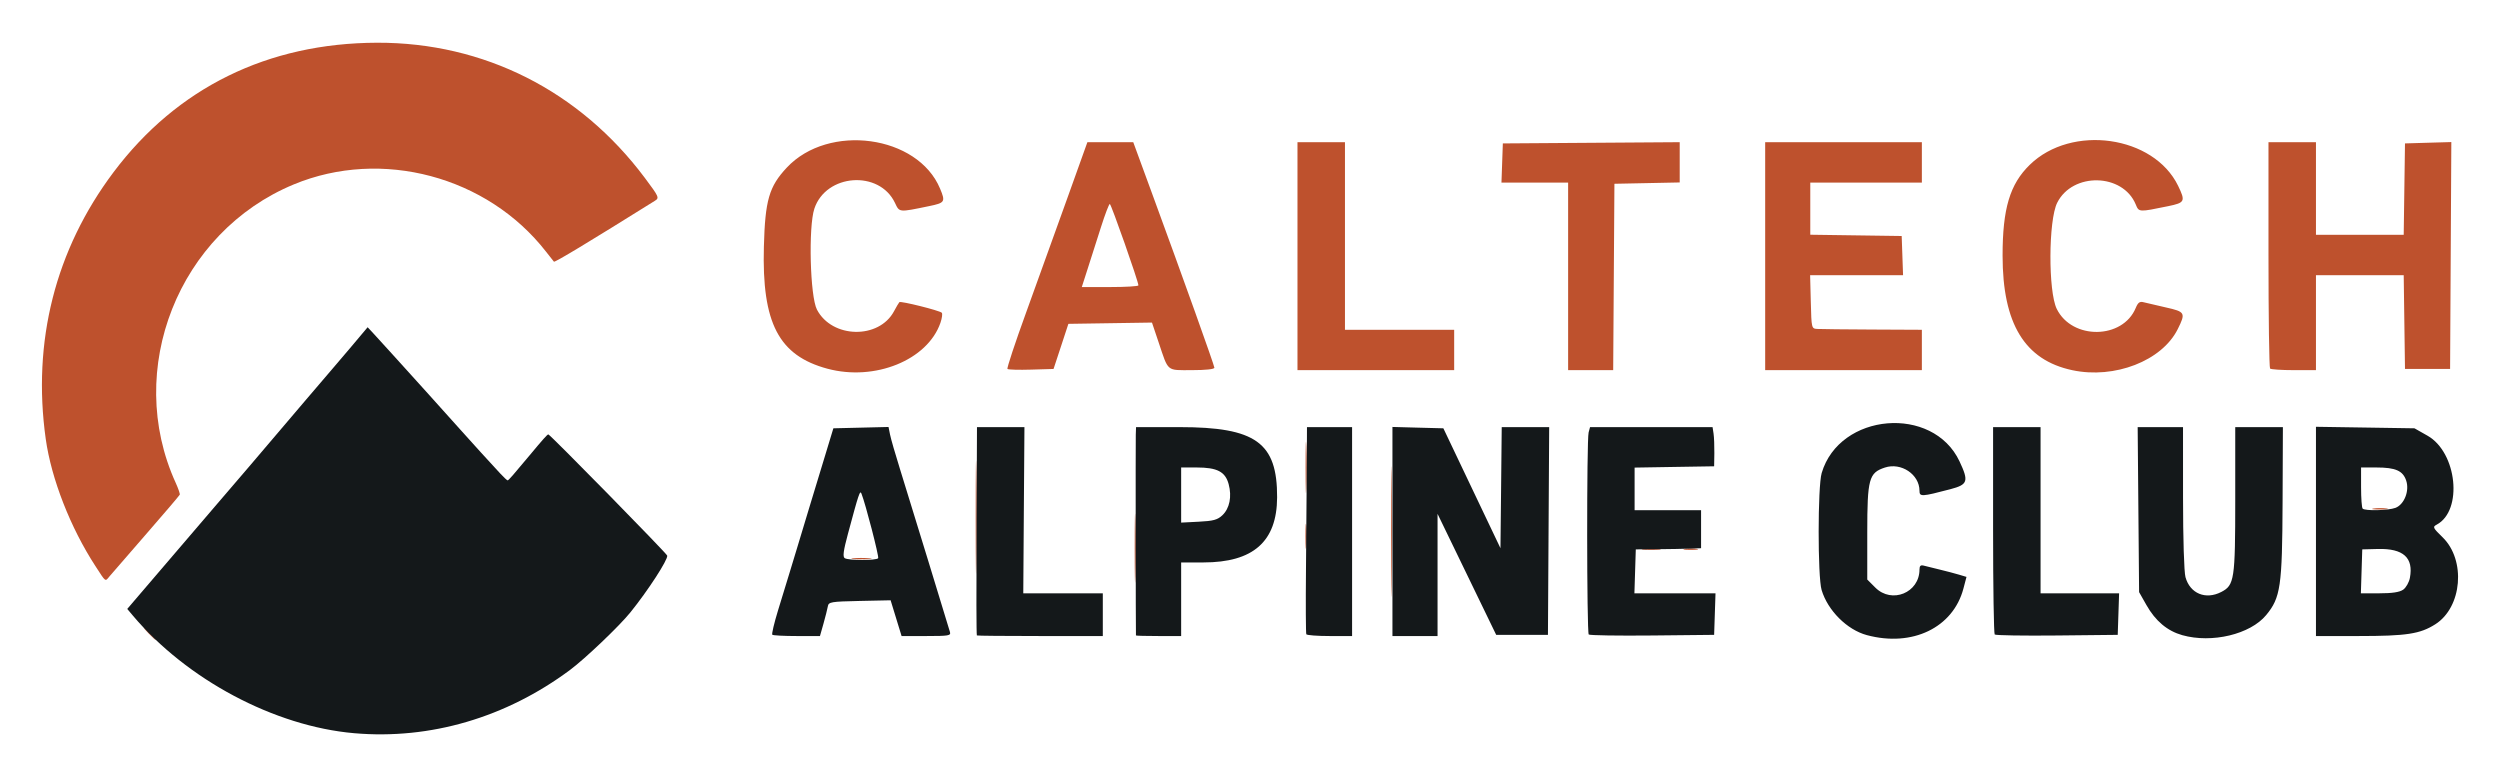
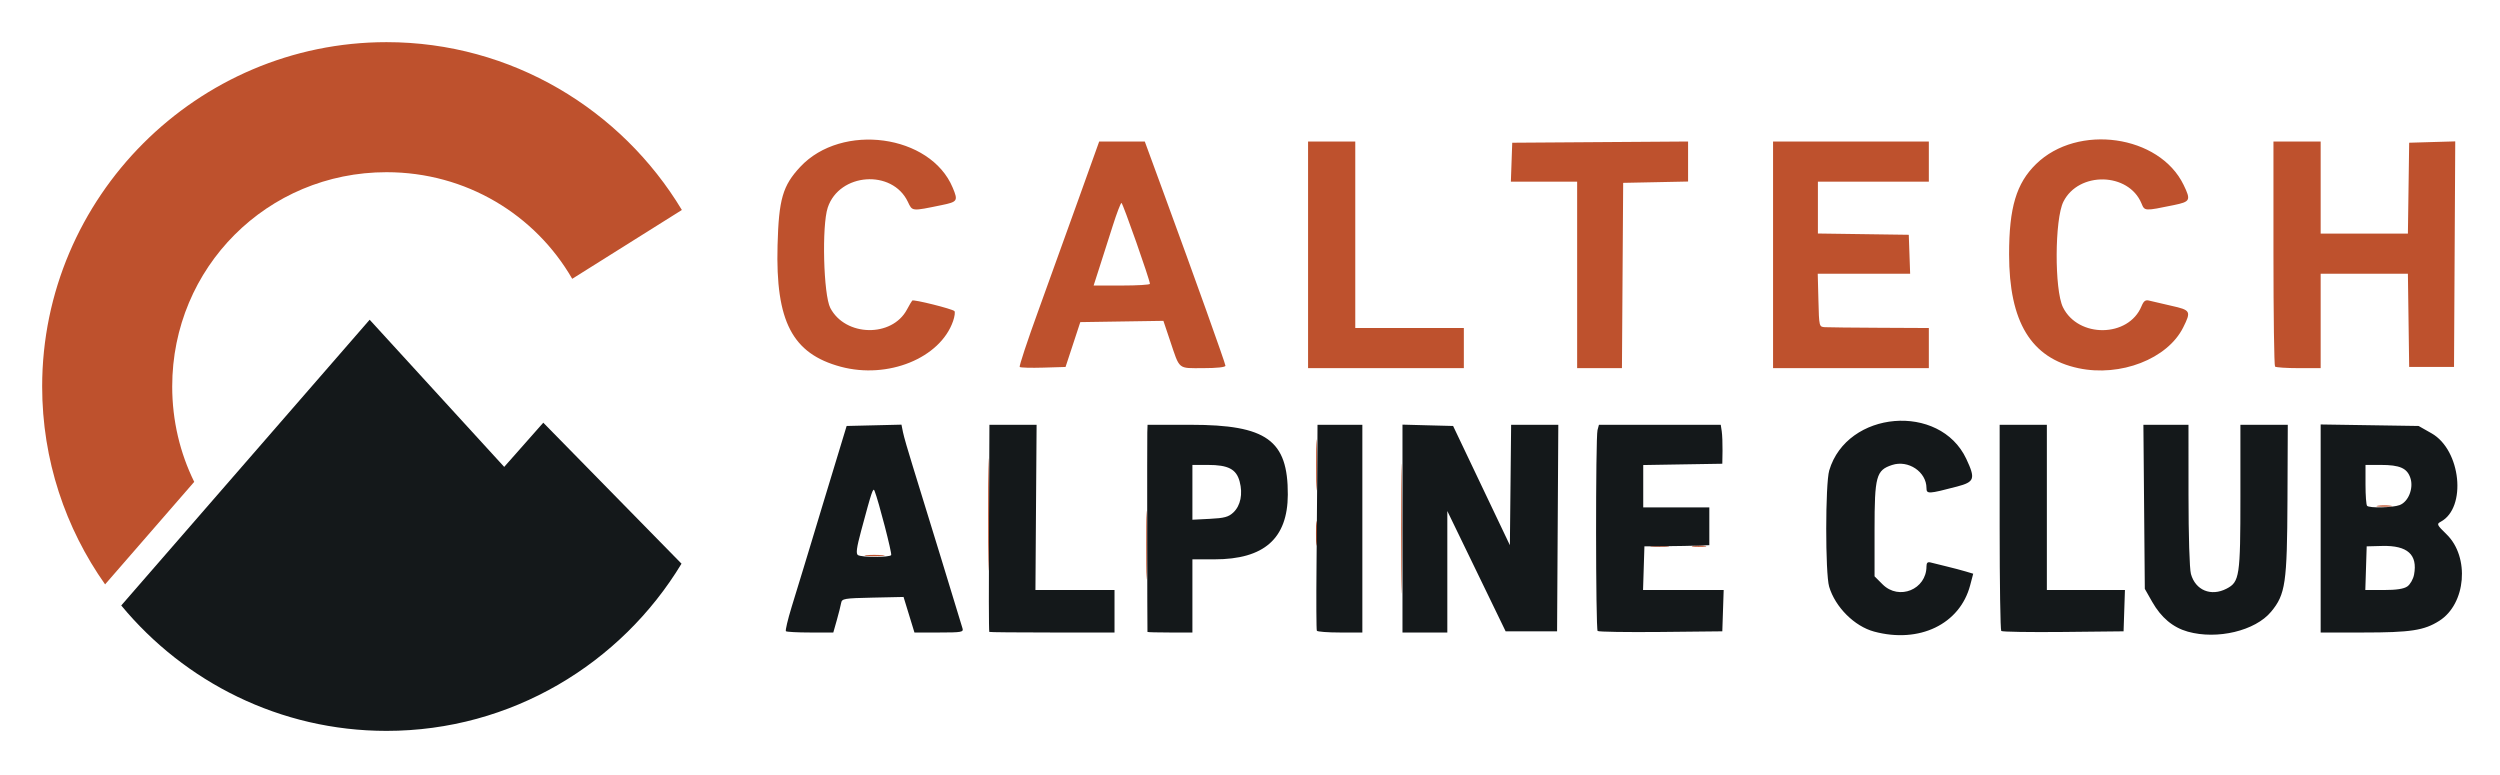
- <svg xmlns="http://www.w3.org/2000/svg" viewBox="-12.52 -17.52 1053.04 327.04" role="img" aria-label="Caltech Alpine Club">
-   <g transform="translate(0,-10.61)">
+ <svg xmlns="http://www.w3.org/2000/svg" viewBox="-17.58 -17.58 1059.16 328.16" role="img" aria-label="Caltech Alpine Club">
+   <g transform="translate(2.6,-10.61)">
    <path fill="#be512d" d="M573.46 217C573.46 192.52 573.59 182.51 573.75 194.75C573.91 206.99 573.91 227.01 573.75 239.25C573.59 251.49 573.46 241.48 573.46 217ZM398.45 211C398.45 189.82 398.59 181.16 398.75 191.75C398.91 202.34 398.91 219.66 398.75 230.25C398.59 240.84 398.45 232.18 398.45 211ZM465.43 224C465.43 211.07 465.57 205.79 465.75 212.25C465.92 218.71 465.92 229.29 465.75 235.75C465.57 242.21 465.43 236.93 465.43 224ZM346.73 228.28C348.5 228.06 351.65 228.05 353.73 228.27C355.8 228.49 354.35 228.67 350.5 228.67C346.65 228.68 344.95 228.5 346.73 228.28ZM537.35 219C537.35 214.32 537.52 212.41 537.73 214.75C537.94 217.09 537.94 220.91 537.73 223.25C537.52 225.59 537.35 223.68 537.35 219ZM679.75 224.28C681.54 224.05 684.46 224.05 686.25 224.28C688.04 224.5 686.58 224.68 683 224.68C679.42 224.68 677.96 224.5 679.75 224.28ZM697.26 224.28C698.78 224.05 701.03 224.06 702.26 224.3C703.49 224.53 702.25 224.72 699.5 224.71C696.75 224.71 695.74 224.51 697.26 224.28ZM987.25 207.28C988.76 207.05 991.24 207.05 992.75 207.28C994.26 207.51 993.02 207.7 990 207.7C986.98 207.7 985.74 207.51 987.25 207.28ZM537.41 190C537.41 180.38 537.56 176.44 537.74 181.25C537.93 186.06 537.93 193.94 537.74 198.75C537.56 203.56 537.41 199.62 537.41 190ZM336.02 148.4C315.5 142.88 308.37 129.21 309.24 97C309.76 77.39 311.42 71.68 318.88 63.7C336.49 44.87 374.04 50 383.44 72.52C385.79 78.13 385.53 78.54 378.75 79.93C365.95 82.57 366.38 82.61 364.45 78.54C357.85 64.63 335.4 66.24 330.5 80.99C327.94 88.7 328.69 117.94 331.59 123.5C337.95 135.69 357.73 136.09 364.07 124.16C365.05 122.33 366.05 120.62 366.31 120.36C366.87 119.79 383.24 123.88 384.17 124.82C384.54 125.2 384.28 127.12 383.6 129.09C378.14 144.77 355.99 153.76 336.02 148.4ZM860.36 149.02C840.3 144.75 831 129.45 831 100.76C831 80.95 834.07 70.69 842.43 62.53C860.08 45.29 894.68 50.19 904.94 71.37C908.1 77.9 907.81 78.48 900.75 79.93C888.3 82.49 888.45 82.5 887.08 79.19C881.62 66.01 860.47 65.56 854 78.5C850.3 85.9 850.18 115.82 853.82 123.21C860.28 136.33 881.59 136.07 887.08 122.81C888.04 120.5 888.77 119.97 890.4 120.4C891.56 120.71 895.76 121.69 899.75 122.58C907.96 124.41 908.2 124.87 904.76 131.76C898.11 145.08 878.19 152.82 860.36 149.02ZM411.84 148.5C411.52 148.19 415.06 137.49 419.7 124.72C424.33 111.95 432.03 90.59 436.81 77.25L445.5 53L455.17 53L464.83 53L466.39 57.25C467.25 59.59 470.18 67.58 472.9 75C485.91 110.46 499 147.05 499 147.98C499 148.6 495.33 149 489.54 149C478.67 149 479.75 149.9 475.49 137.23L472.71 128.96L455.1 129.23L437.5 129.5L434.38 139L431.25 148.5L421.83 148.78C416.64 148.94 412.15 148.81 411.84 148.5ZM534 101L534 53L544 53L554 53L554 92.5L554 132L577 132L600 132L600 140.5L600 149L567 149L534 149L534 101ZM648 109.5L648 70L633.96 70L619.92 70L620.21 61.75L620.5 53.5L657.75 53.24L695 52.98L695 61.46L695 69.94L681.25 70.22L667.5 70.5L667.24 109.75L666.98 149L657.49 149L648 149L648 109.5ZM731 101L731 53L764 53L797 53L797 61.5L797 70L773.5 70L750 70L750 80.98L750 91.96L769.25 92.23L788.5 92.5L788.79 100.75L789.08 109L769.51 109L749.93 109L750.22 120.25C750.5 131.46 750.51 131.5 753 131.65C754.38 131.73 764.84 131.85 776.25 131.9L797 132L797 140.5L797 149L764 149L731 149L731 101ZM943.67 148.33C943.3 147.97 943 126.37 943 100.33L943 53L953 53L963 53L963 72.5L963 92L981.48 92L999.96 92L1000.23 72.75L1000.5 53.5L1010.26 53.21L1020.02 52.93L1019.76 100.71L1019.5 148.5L1010 148.5L1000.5 148.5L1000.23 128.75L999.96 109L981.48 109L963 109L963 129L963 149L953.67 149C948.53 149 944.03 148.7 943.67 148.33ZM467 113.29C467 111.67 455.51 79 454.95 79C454.61 79 452.93 83.39 451.23 88.75C449.52 94.11 447.01 101.99 445.64 106.25L443.15 114L455.08 114C461.63 114 467 113.68 467 113.29Z" />
    <path fill="#14181a" d="M773.82 260.61C765.48 258.36 757.36 250.26 754.77 241.6C753.1 236.02 753.12 198.02 754.8 192.34C762.31 166.92 801.65 163.59 812.86 187.42C816.83 195.87 816.39 197.2 809 199.15C796.83 202.35 796 202.39 796 199.8C795.99 192.93 788.28 187.76 781.42 190.03C774.69 192.25 774.01 194.75 774 217.35L774 237.2L777.4 240.6C784.34 247.54 796 242.76 796 232.98C796 231.46 796.49 230.99 797.75 231.33C798.71 231.58 801.75 232.33 804.5 233C807.25 233.66 810.92 234.63 812.65 235.15L815.8 236.09L814.5 241.02C810.15 257.48 792.96 265.76 773.82 260.61ZM906.71 260.64C900.4 258.86 895.41 254.68 891.61 247.98L888.5 242.5L888.2 207.75L887.9 173L897.45 173L907 173L907.01 202.75C907.01 220.05 907.44 234.05 908.04 236.2C909.96 243.12 916.55 245.84 923.13 242.43C928.64 239.58 929 237.22 929 203.53L929 173L939.04 173L949.07 173L948.94 204.75C948.79 240.12 948.1 244.83 942.01 252.19C935.31 260.28 919.19 264.14 906.71 260.64ZM312.78 260.45C312.48 260.14 313.57 255.53 315.2 250.2C316.83 244.86 319.07 237.57 320.16 234C321.26 230.43 322.76 225.47 323.5 223C324.23 220.53 326.41 213.32 328.33 207C330.26 200.68 333.33 190.55 335.17 184.5L338.51 173.5L350.12 173.22L361.74 172.94L362.38 176.14C362.73 177.9 364.58 184.33 366.49 190.42C368.4 196.51 373.81 214.1 378.52 229.5C383.22 244.9 387.31 258.29 387.6 259.25C388.09 260.84 387.17 261 377.69 261L367.24 261L364.93 253.47L362.62 245.94L349.57 246.22C337.42 246.48 336.5 246.64 336.18 248.5C335.99 249.6 335.16 252.86 334.35 255.75L332.86 261L323.1 261C317.73 261 313.08 260.75 312.78 260.45ZM398.95 260.75C398.74 259.72 398.7 244.07 398.84 211.25L399 173L408.99 173L418.99 173L418.74 208L418.5 243L435.25 243L452 243L452 252L452 261L425.5 261C410.93 261 398.98 260.89 398.95 260.75ZM465.96 260.75C465.86 260.12 465.79 179.13 465.89 176.25L466 173L484.32 173C516.45 173 525.51 179.52 525.42 202.6C525.34 221.2 515.37 230 494.37 230L485 230L485 245.5L485 261L475.5 261C470.27 261 465.98 260.89 465.96 260.75ZM537.72 260.25C537.51 259.84 537.44 247.57 537.58 233C537.72 218.43 537.87 198.96 537.92 189.75L538 173L547.5 173L557 173L557 217L557 261L547.56 261C542.37 261 537.94 260.66 537.72 260.25ZM574 216.97L574 172.93L584.72 173.22L595.45 173.5L607.47 198.75L619.5 224.01L619.77 198.5L620.03 173L630.03 173L640.02 173L639.76 216.75L639.5 260.5L628.6 260.5L617.7 260.5L605.35 235.01L593 209.53L593 235.26L593 261L583.5 261L574 261L574 216.97ZM656.68 260.35C655.84 259.51 655.79 178.38 656.63 175.25L657.23 173L683.04 173L708.84 173L709.26 175.75C709.48 177.26 709.63 180.97 709.59 184L709.5 189.5L692.75 189.77L676 190.05L676 199.02L676 208L690 208L704 208L704 216L704 224L699.25 224.18C696.64 224.28 690.45 224.39 685.5 224.43L676.5 224.5L676.21 233.75L675.92 243L693 243L710.08 243L709.79 251.75L709.5 260.5L683.43 260.77C669.1 260.91 657.06 260.73 656.68 260.35ZM827.68 260.35C827.31 259.97 827 240.17 827 216.33L827 173L837 173L847 173L847 208L847 243L863.54 243L880.08 243L879.79 251.75L879.5 260.5L853.93 260.77C839.87 260.91 828.06 260.73 827.68 260.35ZM963 216.93L963 172.86L983.75 173.18L1004.5 173.5L1010 176.62C1022.45 183.68 1024.98 208.12 1013.87 214.07C1012.06 215.04 1012.23 215.4 1016.32 219.38C1026.25 229.02 1024.59 248.87 1013.26 256.05C1006.83 260.13 1001.13 261 980.95 261L963 261L963 216.93ZM999.74 241.47C1000.94 240.63 1002.21 238.38 1002.57 236.48C1004.16 228 999.8 224.07 989.12 224.33L982.5 224.5L982.21 233.75L981.92 243L989.74 243C995.13 243 998.23 242.53 999.74 241.47ZM357.38 228.2C357.8 227.51 352.08 205.38 350.34 201C349.72 199.43 349.21 200.95 344.64 217.97C342.72 225.12 342.39 227.63 343.3 228.2C344.9 229.22 356.75 229.22 357.38 228.2ZM502.34 210.15C505.41 207.27 506.42 202.27 505.01 197.02C503.6 191.78 500.18 190 491.55 190L485 190L485 201.61L485 213.22L492.44 212.84C498.52 212.54 500.32 212.05 502.34 210.15ZM996.48 207.01C1000.18 205.6 1002.45 199.88 1001.02 195.56C999.64 191.37 996.54 190 988.45 190L982 190L982 198.33C982 202.92 982.3 206.97 982.67 207.33C983.69 208.36 993.54 208.12 996.48 207.01Z" />
  </g>
-   <g transform="matrix(0.57,0,0,0.57,-8.97,0.15)">
-     <path fill="#be512d" d="M104 437.5C101.57 435.02 99.81 433 100.08 433C100.36 433 102.57 435.02 105 437.5C107.43 439.98 109.19 442 108.92 442C108.64 442 106.43 439.98 104 437.5ZM64.23 387.25C45.81 358.92 31.72 322.85 27.59 293.5C17.45 221.4 34.66 153.55 77.59 96.36C124.56 33.79 191.71 0.79 272.5 0.57C351.37 0.35 422.16 36.11 470.3 100.47C480.79 114.49 481.12 115.25 477.75 117.36C428.52 148.11 403.7 163.08 403.11 162.38C402.7 161.9 400.04 158.53 397.21 154.9C353.81 99.24 275.74 78.43 210.94 105.25C125.65 140.54 85.45 242.08 123.62 325.83C125.51 329.99 126.87 333.91 126.62 334.54C126.38 335.17 115.23 348.25 101.84 363.62C88.45 378.98 76.29 393 74.81 394.78C71.34 398.94 72.25 399.58 64.23 387.25Z" />
-     <path fill="#14181a" d="M255.5 510.82C196.64 505.7 131.86 471.24 91.82 423.75L87.81 418.99L92.71 413.25C108.49 394.75 151.65 344.33 152.49 343.4C154.92 340.75 194.12 294.8 219.81 264.5C230.06 252.4 239.07 241.87 239.81 241.1C240.56 240.32 246.63 233.2 253.3 225.26L265.44 210.83L269.97 215.68C272.46 218.34 278.32 224.78 283 229.98C287.68 235.19 294.2 242.39 297.5 246C300.8 249.61 306.88 256.33 311 260.94C315.12 265.54 318.95 269.81 319.5 270.41C320.05 271.01 326.56 278.25 333.96 286.5C346.58 300.57 351.49 305.97 363.32 318.78C365.97 321.65 368.48 324 368.91 324C369.56 324 373.17 319.88 385.13 305.5C394.91 293.74 398.25 290 398.96 290C400.21 290 486.45 377.94 486.83 379.59C487.49 382.51 472.49 405.62 459.55 421.61C451.32 431.79 426.12 455.81 415 464.08C367.69 499.28 311.64 515.71 255.5 510.82Z" />
+   <g transform="matrix(0.57,0,0,0.57,-10.15,0.25)">
+     <path fill="#be512d" d="M274.26 0.05 C133.47 0.05 18.3 115.21 18.3 256 c0 54.62 17.34 105.4 46.78 147.07 C83.62 381.74 107.27 354.54 131.32 326.87 C120.84 305.57 114.96 281.53 114.96 256 C114.96 167.45 185.71 96.71 274.26 96.71 c59.28 0 110.59 31.7 138.02 79.24 l81.5 -51.16 C448.92 50.21 367.17 0.05 274.26 0.05 Z m139.32 333.72 c-27.09 48.8 -79.1 81.53 -139.32 81.53 c-48.5 0 -91.66 -21.23 -120.78 -54.98 c-17.52 20.16 -35 40.27 -50.64 58.26 c43.22 45.54 104.06 74.05 171.42 74.05 c80.48 0 151.8 -40.68 194.61 -102.47 Z" />
+     <path fill="#14181a" d="M261.72 206.37 c0 0 -123.18 141.65 -184.64 212.38 c0 0 0 0 0 0 c47.04 56.84 118.07 93.21 197.18 93.21 c92.72 0 174.33 -49.95 219.25 -124.28 L390.77 282.89 l-29.05 32.86 Z" />
  </g>
</svg>
